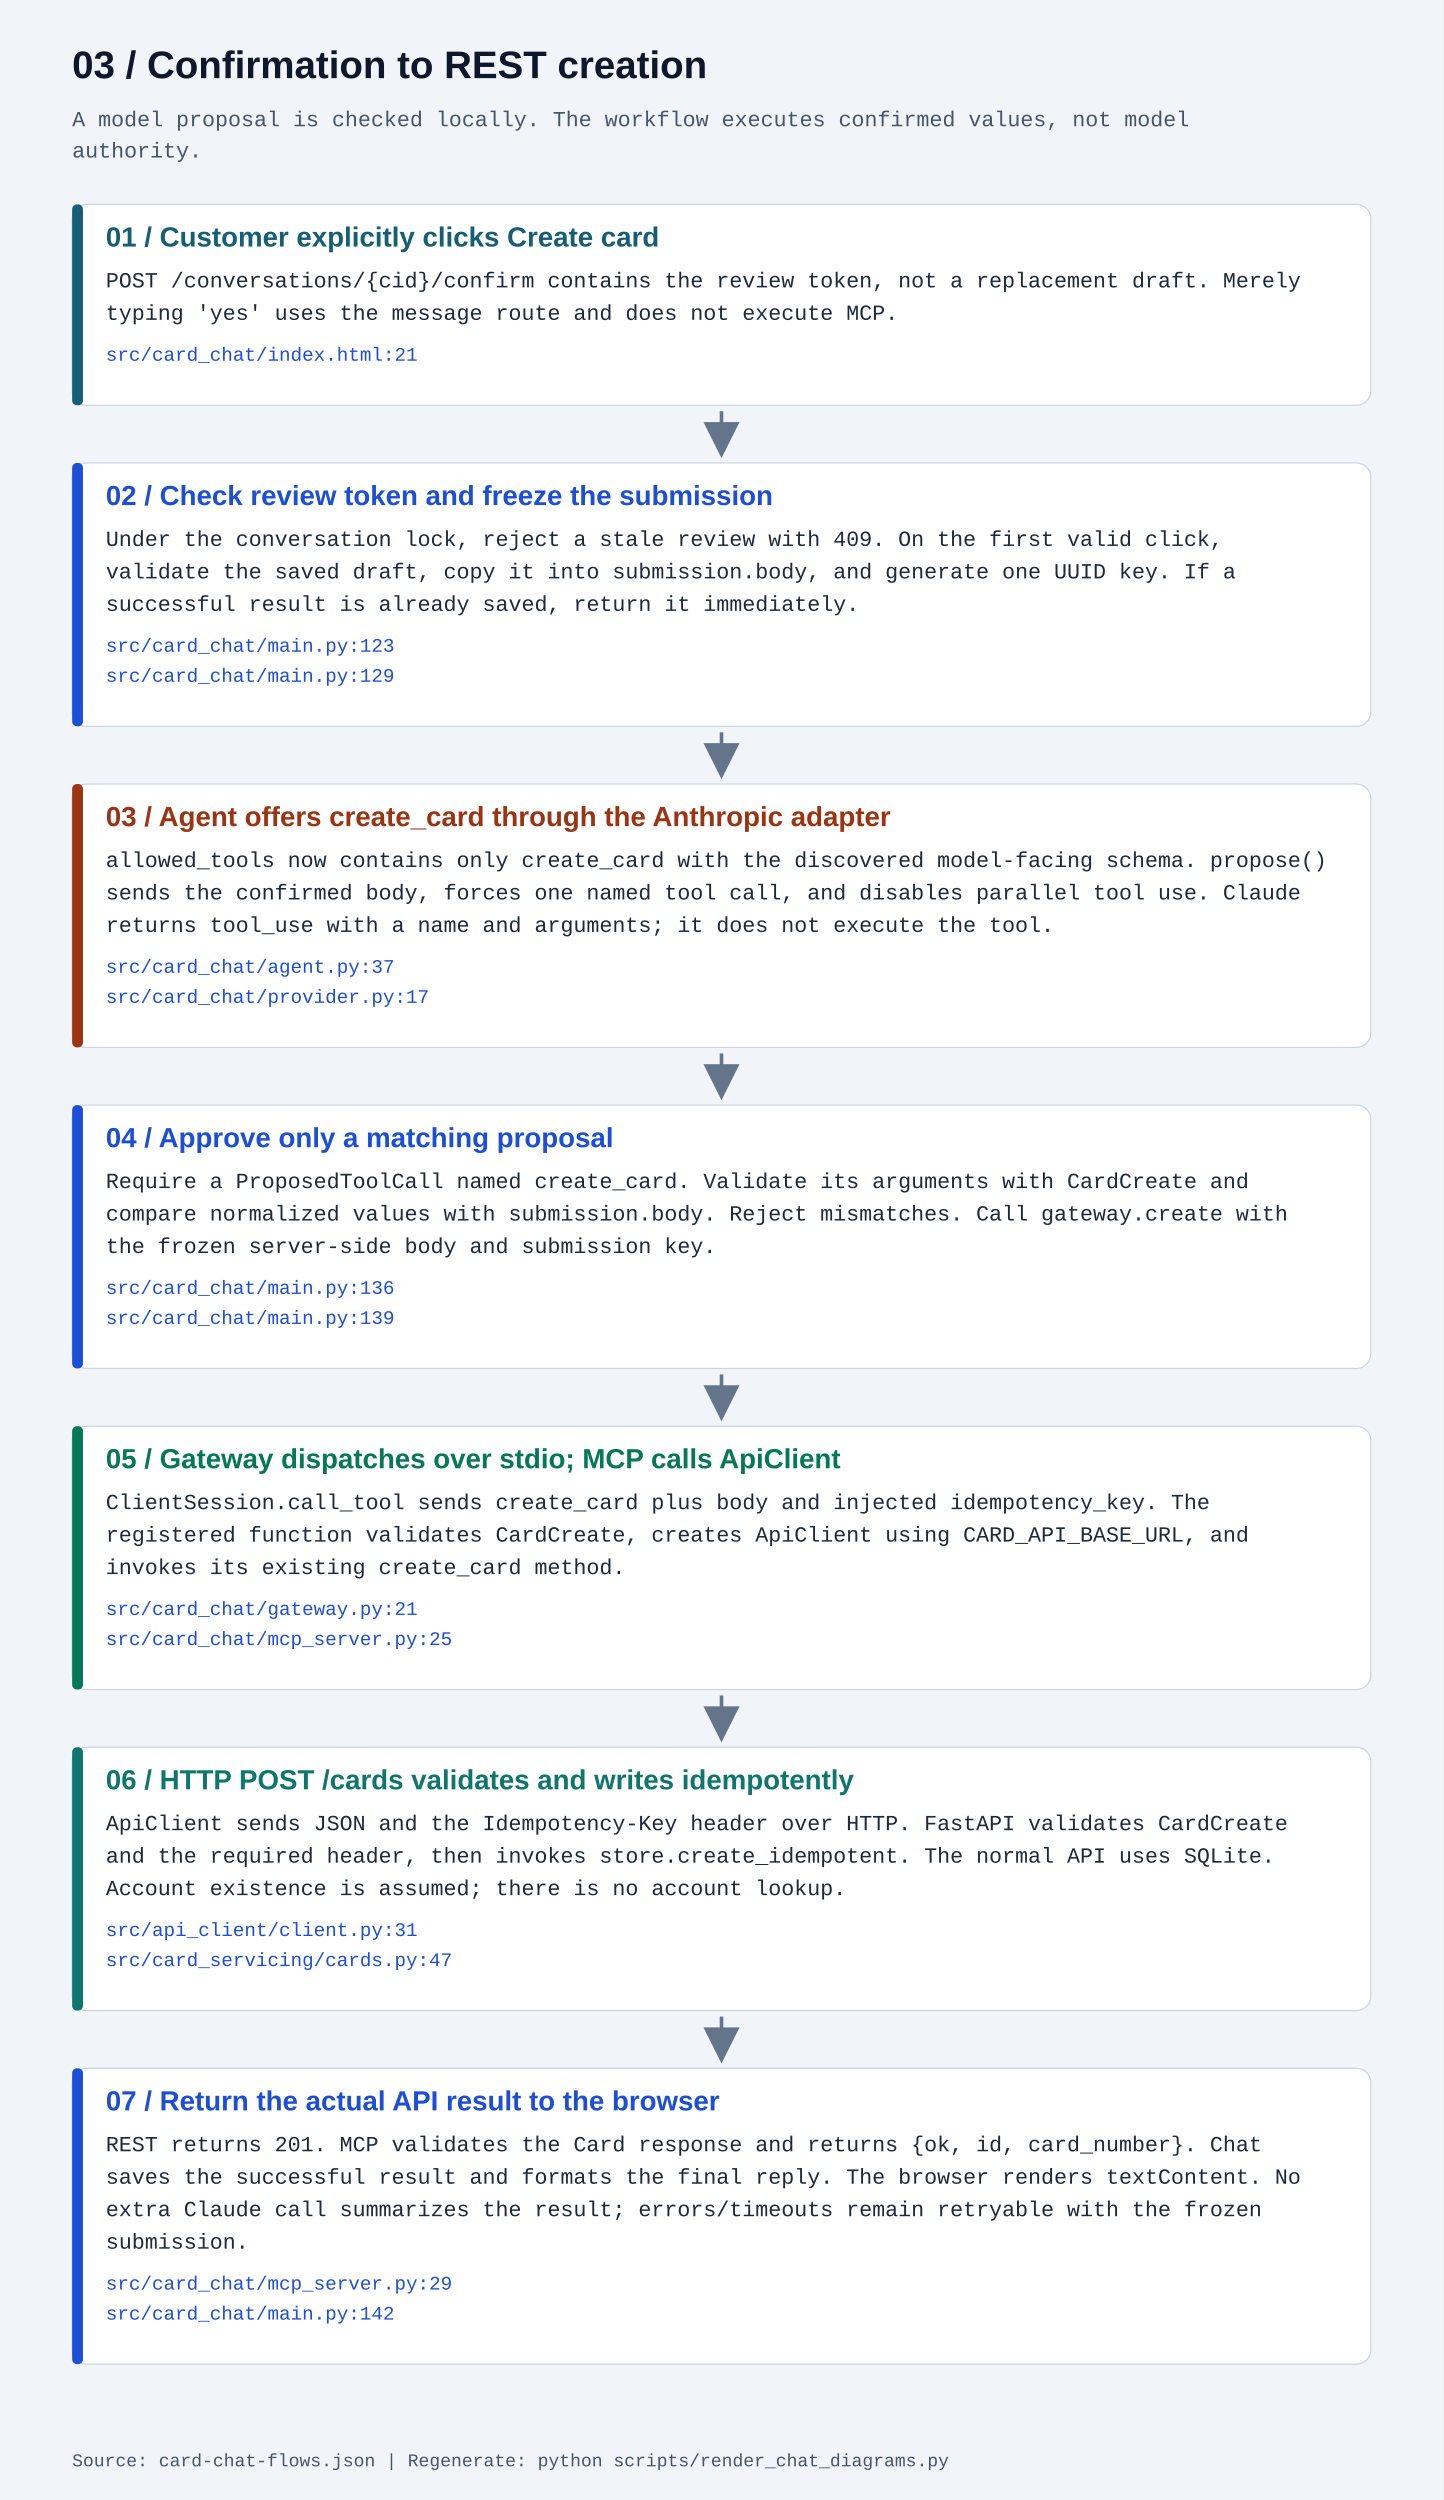
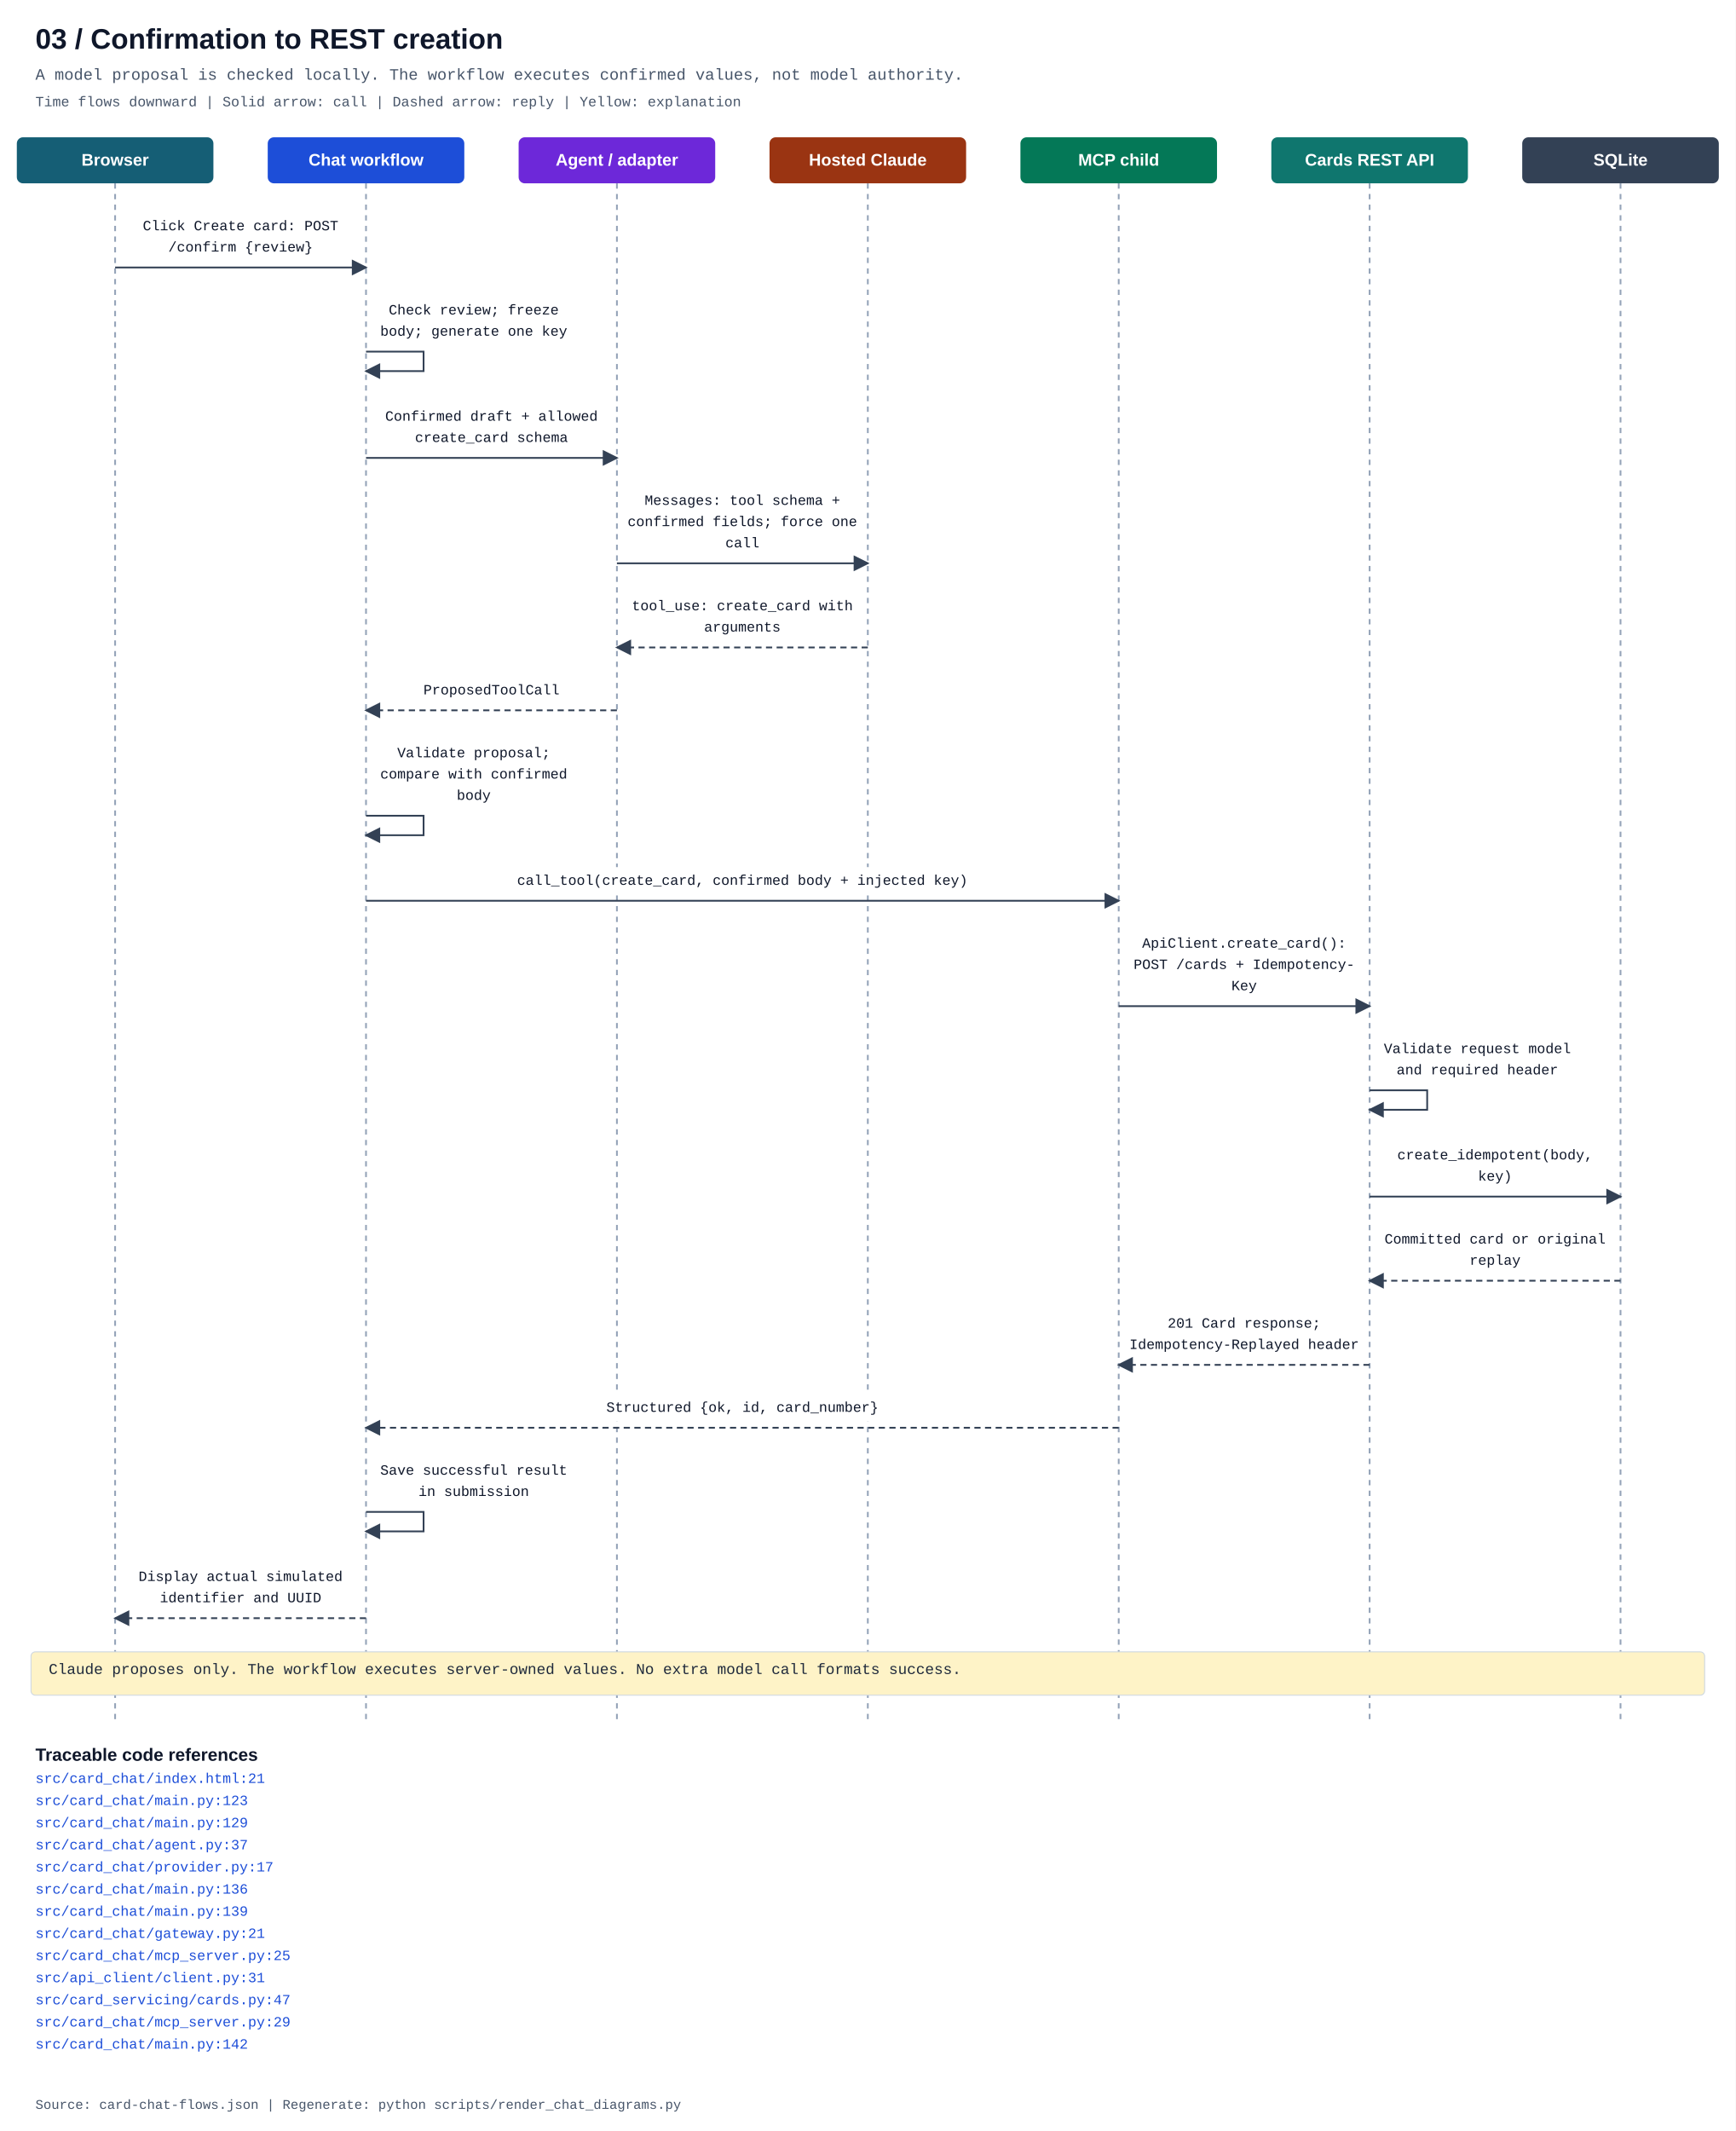
- <svg xmlns="http://www.w3.org/2000/svg" width="1200" height="2079" viewBox="0 0 1200 2079" role="img" aria-labelledby="title description">
+ <svg xmlns="http://www.w3.org/2000/svg" width="1960" height="2406" viewBox="0 0 1960 2406" role="img" aria-labelledby="title description">
  <defs>
-     <marker id="arrow" markerWidth="10" markerHeight="10" refX="8" refY="5" orient="auto">
-       <path d="M0 0 L10 5 L0 10" fill="#64748b" />
+     <marker id="arrow" markerWidth="9" markerHeight="9" refX="8" refY="4.5" orient="auto">
+       <path d="M0 0 L9 4.5 L0 9" fill="#334155" />
    </marker>
  </defs>
  <style>text{font-family:Consolas,"Liberation Mono",monospace}.heading{font-family:Arial,sans-serif;font-weight:700}</style>
-   <rect width="1200" height="2079" fill="#f1f5f9" />
-   <text x="60" y="65" class="heading" font-size="32" fill="#0f172a">03 / Confirmation to REST creation</text>
-   <text x="60" y="105" font-size="18" fill="#475569">A model proposal is checked locally. The workflow executes confirmed values, not model</text>
-   <text x="60" y="131" font-size="18" fill="#475569">authority.</text>
-   <rect x="60" y="170" width="1080" height="167" rx="12" fill="white" stroke="#cbd5e1" />
-   <rect x="60" y="170" width="9" height="167" rx="4" fill="#155e75" />
-   <text x="88" y="205" class="heading" font-size="23" fill="#155e75">01 / Customer explicitly clicks Create card</text>
-   <text x="88" y="239" font-size="18" fill="#1e293b">POST /conversations/{cid}/confirm contains the review token, not a replacement draft. Merely</text>
-   <text x="88" y="266" font-size="18" fill="#1e293b">typing 'yes' uses the message route and does not execute MCP.</text>
+   <rect width="1960" height="2406" fill="#fff" />
+   <text x="40" y="55" class="heading" font-size="32" fill="#0f172a">03 / Confirmation to REST creation</text>
+   <text x="40" y="90" font-size="18" fill="#475569">A model proposal is checked locally. The workflow executes confirmed values, not model authority.</text>
+   <text x="40" y="120" font-size="16" fill="#475569">Time flows downward | Solid arrow: call | Dashed arrow: reply | Yellow: explanation</text>
+   <path d="M130.0 207 V1946" stroke="#94a3b8" stroke-width="2" stroke-dasharray="6 6" />
+   <rect x="19.0" y="155" width="222" height="52" rx="7" fill="#155e75" />
+   <text x="130.0" y="187" text-anchor="middle" class="heading" font-size="19" fill="white">Browser</text>
+   <path d="M413.333 207 V1946" stroke="#94a3b8" stroke-width="2" stroke-dasharray="6 6" />
+   <rect x="302.333" y="155" width="222" height="52" rx="7" fill="#1d4ed8" />
+   <text x="413.333" y="187" text-anchor="middle" class="heading" font-size="19" fill="white">Chat workflow</text>
+   <path d="M696.667 207 V1946" stroke="#94a3b8" stroke-width="2" stroke-dasharray="6 6" />
+   <rect x="585.667" y="155" width="222" height="52" rx="7" fill="#6d28d9" />
+   <text x="696.667" y="187" text-anchor="middle" class="heading" font-size="19" fill="white">Agent / adapter</text>
+   <path d="M980.0 207 V1946" stroke="#94a3b8" stroke-width="2" stroke-dasharray="6 6" />
+   <rect x="869.0" y="155" width="222" height="52" rx="7" fill="#9a3412" />
+   <text x="980.0" y="187" text-anchor="middle" class="heading" font-size="19" fill="white">Hosted Claude</text>
+   <path d="M1263.333 207 V1946" stroke="#94a3b8" stroke-width="2" stroke-dasharray="6 6" />
+   <rect x="1152.333" y="155" width="222" height="52" rx="7" fill="#047857" />
+   <text x="1263.333" y="187" text-anchor="middle" class="heading" font-size="19" fill="white">MCP child</text>
+   <path d="M1546.667 207 V1946" stroke="#94a3b8" stroke-width="2" stroke-dasharray="6 6" />
+   <rect x="1435.667" y="155" width="222" height="52" rx="7" fill="#0f766e" />
+   <text x="1546.667" y="187" text-anchor="middle" class="heading" font-size="19" fill="white">Cards REST API</text>
+   <path d="M1830.0 207 V1946" stroke="#94a3b8" stroke-width="2" stroke-dasharray="6 6" />
+   <rect x="1719.0" y="155" width="222" height="52" rx="7" fill="#334155" />
+   <text x="1830.0" y="187" text-anchor="middle" class="heading" font-size="19" fill="white">SQLite</text>
+   <rect x="154.417" y="240" width="234.5" height="55" fill="white" />
+   <text x="271.667" y="260" text-anchor="middle" font-size="16" fill="#0f172a">Click Create card: POST</text>
+   <text x="271.667" y="284" text-anchor="middle" font-size="16" fill="#0f172a">/confirm {review}</text>
+   <path d="M130.0 302 H413.333" fill="none" stroke="#334155" stroke-width="2" marker-end="url(#arrow)" />
+   <rect x="422.5" y="335" width="225.0" height="55" fill="white" />
+   <text x="535.0" y="355" text-anchor="middle" font-size="16" fill="#0f172a">Check review; freeze</text>
+   <text x="535.0" y="379" text-anchor="middle" font-size="16" fill="#0f172a">body; generate one key</text>
+   <path d="M413.333 397 H478.333 V419 H413.333" fill="none" stroke="#334155" stroke-width="2" marker-end="url(#arrow)" />
+   <rect x="428.25" y="455" width="253.5" height="55" fill="white" />
+   <text x="555.0" y="475" text-anchor="middle" font-size="16" fill="#0f172a">Confirmed draft + allowed</text>
+   <text x="555.0" y="499" text-anchor="middle" font-size="16" fill="#0f172a">create_card schema</text>
+   <path d="M413.333 517 H696.667" fill="none" stroke="#334155" stroke-width="2" marker-end="url(#arrow)" />
+   <rect x="702.083" y="550" width="272.5" height="79" fill="white" />
+   <text x="838.333" y="570" text-anchor="middle" font-size="16" fill="#0f172a">Messages: tool schema +</text>
+   <text x="838.333" y="594" text-anchor="middle" font-size="16" fill="#0f172a">confirmed fields; force one</text>
+   <text x="838.333" y="618" text-anchor="middle" font-size="16" fill="#0f172a">call</text>
+   <path d="M696.667 636 H980.0" fill="none" stroke="#334155" stroke-width="2" marker-end="url(#arrow)" />
+   <rect x="706.833" y="669" width="263.0" height="55" fill="white" />
+   <text x="838.333" y="689" text-anchor="middle" font-size="16" fill="#0f172a">tool_use: create_card with</text>
+   <text x="838.333" y="713" text-anchor="middle" font-size="16" fill="#0f172a">arguments</text>
+   <path d="M980.0 731 H696.667" fill="none" stroke="#334155" stroke-width="2" stroke-dasharray="7 5" marker-end="url(#arrow)" />
+   <rect x="471.0" y="764" width="168.0" height="31" fill="white" />
+   <text x="555.0" y="784" text-anchor="middle" font-size="16" fill="#0f172a">ProposedToolCall</text>
+   <path d="M696.667 802 H413.333" fill="none" stroke="#334155" stroke-width="2" stroke-dasharray="7 5" marker-end="url(#arrow)" />
+   <rect x="422.5" y="835" width="225.0" height="79" fill="white" />
+   <text x="535.0" y="855" text-anchor="middle" font-size="16" fill="#0f172a">Validate proposal;</text>
+   <text x="535.0" y="879" text-anchor="middle" font-size="16" fill="#0f172a">compare with confirmed</text>
+   <text x="535.0" y="903" text-anchor="middle" font-size="16" fill="#0f172a">body</text>
+   <path d="M413.333 921 H478.333 V943 H413.333" fill="none" stroke="#334155" stroke-width="2" marker-end="url(#arrow)" />
+   <rect x="578.583" y="979" width="519.5" height="31" fill="white" />
+   <text x="838.333" y="999" text-anchor="middle" font-size="16" fill="#0f172a">call_tool(create_card, confirmed body + injected key)</text>
+   <path d="M413.333 1017 H1263.333" fill="none" stroke="#334155" stroke-width="2" marker-end="url(#arrow)" />
+   <rect x="1273.5" y="1050" width="263.0" height="79" fill="white" />
+   <text x="1405.0" y="1070" text-anchor="middle" font-size="16" fill="#0f172a">ApiClient.create_card():</text>
+   <text x="1405.0" y="1094" text-anchor="middle" font-size="16" fill="#0f172a">POST /cards + Idempotency-</text>
+   <text x="1405.0" y="1118" text-anchor="middle" font-size="16" fill="#0f172a">Key</text>
+   <path d="M1263.333 1136 H1546.667" fill="none" stroke="#334155" stroke-width="2" marker-end="url(#arrow)" />
+   <rect x="1555.833" y="1169" width="225.0" height="55" fill="white" />
+   <text x="1668.333" y="1189" text-anchor="middle" font-size="16" fill="#0f172a">Validate request model</text>
+   <text x="1668.333" y="1213" text-anchor="middle" font-size="16" fill="#0f172a">and required header</text>
+   <path d="M1546.667 1231 H1611.667 V1253 H1546.667" fill="none" stroke="#334155" stroke-width="2" marker-end="url(#arrow)" />
+   <rect x="1571.083" y="1289" width="234.5" height="55" fill="white" />
+   <text x="1688.333" y="1309" text-anchor="middle" font-size="16" fill="#0f172a">create_idempotent(body,</text>
+   <text x="1688.333" y="1333" text-anchor="middle" font-size="16" fill="#0f172a">key)</text>
+   <path d="M1546.667 1351 H1830.0" fill="none" stroke="#334155" stroke-width="2" marker-end="url(#arrow)" />
+   <rect x="1556.833" y="1384" width="263.0" height="55" fill="white" />
+   <text x="1688.333" y="1404" text-anchor="middle" font-size="16" fill="#0f172a">Committed card or original</text>
+   <text x="1688.333" y="1428" text-anchor="middle" font-size="16" fill="#0f172a">replay</text>
+   <path d="M1830.0 1446 H1546.667" fill="none" stroke="#334155" stroke-width="2" stroke-dasharray="7 5" marker-end="url(#arrow)" />
+   <rect x="1268.75" y="1479" width="272.5" height="55" fill="white" />
+   <text x="1405.0" y="1499" text-anchor="middle" font-size="16" fill="#0f172a">201 Card response;</text>
+   <text x="1405.0" y="1523" text-anchor="middle" font-size="16" fill="#0f172a">Idempotency-Replayed header</text>
+   <path d="M1546.667 1541 H1263.333" fill="none" stroke="#334155" stroke-width="2" stroke-dasharray="7 5" marker-end="url(#arrow)" />
+   <rect x="678.333" y="1574" width="320.0" height="31" fill="white" />
+   <text x="838.333" y="1594" text-anchor="middle" font-size="16" fill="#0f172a">Structured {ok, id, card_number}</text>
+   <path d="M1263.333 1612 H413.333" fill="none" stroke="#334155" stroke-width="2" stroke-dasharray="7 5" marker-end="url(#arrow)" />
+   <rect x="422.5" y="1645" width="225.0" height="55" fill="white" />
+   <text x="535.0" y="1665" text-anchor="middle" font-size="16" fill="#0f172a">Save successful result</text>
+   <text x="535.0" y="1689" text-anchor="middle" font-size="16" fill="#0f172a">in submission</text>
+   <path d="M413.333 1707 H478.333 V1729 H413.333" fill="none" stroke="#334155" stroke-width="2" marker-end="url(#arrow)" />
+   <rect x="149.667" y="1765" width="244.0" height="55" fill="white" />
+   <text x="271.667" y="1785" text-anchor="middle" font-size="16" fill="#0f172a">Display actual simulated</text>
+   <text x="271.667" y="1809" text-anchor="middle" font-size="16" fill="#0f172a">identifier and UUID</text>
+   <path d="M413.333 1827 H130.0" fill="none" stroke="#334155" stroke-width="2" stroke-dasharray="7 5" marker-end="url(#arrow)" />
+   <rect x="35" y="1865" width="1890" height="49" rx="5" fill="#fef3c7" stroke="#cbd5e1" />
+   <text x="55" y="1890" font-size="17" fill="#1e293b">Claude proposes only. The workflow executes server-owned values. No extra model call formats success.</text>
+   <text x="40" y="1988" class="heading" font-size="20" fill="#0f172a">Traceable code references</text>
  <a href="../../src/card_chat/index.html">
-     <text x="88" y="300" font-size="16" fill="#1d4ed8">src/card_chat/index.html:21</text>
-   </a>
-   <path d="M600 342 V375" stroke="#64748b" stroke-width="3" marker-end="url(#arrow)" />
-   <rect x="60" y="385" width="1080" height="219" rx="12" fill="white" stroke="#cbd5e1" />
-   <rect x="60" y="385" width="9" height="219" rx="4" fill="#1d4ed8" />
-   <text x="88" y="420" class="heading" font-size="23" fill="#1d4ed8">02 / Check review token and freeze the submission</text>
-   <text x="88" y="454" font-size="18" fill="#1e293b">Under the conversation lock, reject a stale review with 409. On the first valid click,</text>
-   <text x="88" y="481" font-size="18" fill="#1e293b">validate the saved draft, copy it into submission.body, and generate one UUID key. If a</text>
-   <text x="88" y="508" font-size="18" fill="#1e293b">successful result is already saved, return it immediately.</text>
-   <a href="../../src/card_chat/main.py">
-     <text x="88" y="542" font-size="16" fill="#1d4ed8">src/card_chat/main.py:123</text>
+     <text x="40" y="2013" font-size="16" fill="#1d4ed8">src/card_chat/index.html:21</text>
  </a>
  <a href="../../src/card_chat/main.py">
-     <text x="88" y="567" font-size="16" fill="#1d4ed8">src/card_chat/main.py:129</text>
+     <text x="40" y="2038" font-size="16" fill="#1d4ed8">src/card_chat/main.py:123</text>
  </a>
-   <path d="M600 609 V642" stroke="#64748b" stroke-width="3" marker-end="url(#arrow)" />
-   <rect x="60" y="652" width="1080" height="219" rx="12" fill="white" stroke="#cbd5e1" />
-   <rect x="60" y="652" width="9" height="219" rx="4" fill="#9a3412" />
-   <text x="88" y="687" class="heading" font-size="23" fill="#9a3412">03 / Agent offers create_card through the Anthropic adapter</text>
-   <text x="88" y="721" font-size="18" fill="#1e293b">allowed_tools now contains only create_card with the discovered model-facing schema. propose()</text>
-   <text x="88" y="748" font-size="18" fill="#1e293b">sends the confirmed body, forces one named tool call, and disables parallel tool use. Claude</text>
-   <text x="88" y="775" font-size="18" fill="#1e293b">returns tool_use with a name and arguments; it does not execute the tool.</text>
+   <a href="../../src/card_chat/main.py">
+     <text x="40" y="2063" font-size="16" fill="#1d4ed8">src/card_chat/main.py:129</text>
+   </a>
  <a href="../../src/card_chat/agent.py">
-     <text x="88" y="809" font-size="16" fill="#1d4ed8">src/card_chat/agent.py:37</text>
+     <text x="40" y="2088" font-size="16" fill="#1d4ed8">src/card_chat/agent.py:37</text>
  </a>
  <a href="../../src/card_chat/provider.py">
-     <text x="88" y="834" font-size="16" fill="#1d4ed8">src/card_chat/provider.py:17</text>
-   </a>
-   <path d="M600 876 V909" stroke="#64748b" stroke-width="3" marker-end="url(#arrow)" />
-   <rect x="60" y="919" width="1080" height="219" rx="12" fill="white" stroke="#cbd5e1" />
-   <rect x="60" y="919" width="9" height="219" rx="4" fill="#1d4ed8" />
-   <text x="88" y="954" class="heading" font-size="23" fill="#1d4ed8">04 / Approve only a matching proposal</text>
-   <text x="88" y="988" font-size="18" fill="#1e293b">Require a ProposedToolCall named create_card. Validate its arguments with CardCreate and</text>
-   <text x="88" y="1015" font-size="18" fill="#1e293b">compare normalized values with submission.body. Reject mismatches. Call gateway.create with</text>
-   <text x="88" y="1042" font-size="18" fill="#1e293b">the frozen server-side body and submission key.</text>
-   <a href="../../src/card_chat/main.py">
-     <text x="88" y="1076" font-size="16" fill="#1d4ed8">src/card_chat/main.py:136</text>
+     <text x="40" y="2113" font-size="16" fill="#1d4ed8">src/card_chat/provider.py:17</text>
  </a>
  <a href="../../src/card_chat/main.py">
-     <text x="88" y="1101" font-size="16" fill="#1d4ed8">src/card_chat/main.py:139</text>
+     <text x="40" y="2138" font-size="16" fill="#1d4ed8">src/card_chat/main.py:136</text>
  </a>
-   <path d="M600 1143 V1176" stroke="#64748b" stroke-width="3" marker-end="url(#arrow)" />
-   <rect x="60" y="1186" width="1080" height="219" rx="12" fill="white" stroke="#cbd5e1" />
-   <rect x="60" y="1186" width="9" height="219" rx="4" fill="#047857" />
-   <text x="88" y="1221" class="heading" font-size="23" fill="#047857">05 / Gateway dispatches over stdio; MCP calls ApiClient</text>
-   <text x="88" y="1255" font-size="18" fill="#1e293b">ClientSession.call_tool sends create_card plus body and injected idempotency_key. The</text>
-   <text x="88" y="1282" font-size="18" fill="#1e293b">registered function validates CardCreate, creates ApiClient using CARD_API_BASE_URL, and</text>
-   <text x="88" y="1309" font-size="18" fill="#1e293b">invokes its existing create_card method.</text>
+   <a href="../../src/card_chat/main.py">
+     <text x="40" y="2163" font-size="16" fill="#1d4ed8">src/card_chat/main.py:139</text>
+   </a>
  <a href="../../src/card_chat/gateway.py">
-     <text x="88" y="1343" font-size="16" fill="#1d4ed8">src/card_chat/gateway.py:21</text>
+     <text x="40" y="2188" font-size="16" fill="#1d4ed8">src/card_chat/gateway.py:21</text>
  </a>
  <a href="../../src/card_chat/mcp_server.py">
-     <text x="88" y="1368" font-size="16" fill="#1d4ed8">src/card_chat/mcp_server.py:25</text>
+     <text x="40" y="2213" font-size="16" fill="#1d4ed8">src/card_chat/mcp_server.py:25</text>
  </a>
-   <path d="M600 1410 V1443" stroke="#64748b" stroke-width="3" marker-end="url(#arrow)" />
-   <rect x="60" y="1453" width="1080" height="219" rx="12" fill="white" stroke="#cbd5e1" />
-   <rect x="60" y="1453" width="9" height="219" rx="4" fill="#0f766e" />
-   <text x="88" y="1488" class="heading" font-size="23" fill="#0f766e">06 / HTTP POST /cards validates and writes idempotently</text>
-   <text x="88" y="1522" font-size="18" fill="#1e293b">ApiClient sends JSON and the Idempotency-Key header over HTTP. FastAPI validates CardCreate</text>
-   <text x="88" y="1549" font-size="18" fill="#1e293b">and the required header, then invokes store.create_idempotent. The normal API uses SQLite.</text>
-   <text x="88" y="1576" font-size="18" fill="#1e293b">Account existence is assumed; there is no account lookup.</text>
  <a href="../../src/api_client/client.py">
-     <text x="88" y="1610" font-size="16" fill="#1d4ed8">src/api_client/client.py:31</text>
+     <text x="40" y="2238" font-size="16" fill="#1d4ed8">src/api_client/client.py:31</text>
  </a>
  <a href="../../src/card_servicing/cards.py">
-     <text x="88" y="1635" font-size="16" fill="#1d4ed8">src/card_servicing/cards.py:47</text>
+     <text x="40" y="2263" font-size="16" fill="#1d4ed8">src/card_servicing/cards.py:47</text>
  </a>
-   <path d="M600 1677 V1710" stroke="#64748b" stroke-width="3" marker-end="url(#arrow)" />
-   <rect x="60" y="1720" width="1080" height="246" rx="12" fill="white" stroke="#cbd5e1" />
-   <rect x="60" y="1720" width="9" height="246" rx="4" fill="#1d4ed8" />
-   <text x="88" y="1755" class="heading" font-size="23" fill="#1d4ed8">07 / Return the actual API result to the browser</text>
-   <text x="88" y="1789" font-size="18" fill="#1e293b">REST returns 201. MCP validates the Card response and returns {ok, id, card_number}. Chat</text>
-   <text x="88" y="1816" font-size="18" fill="#1e293b">saves the successful result and formats the final reply. The browser renders textContent. No</text>
-   <text x="88" y="1843" font-size="18" fill="#1e293b">extra Claude call summarizes the result; errors/timeouts remain retryable with the frozen</text>
-   <text x="88" y="1870" font-size="18" fill="#1e293b">submission.</text>
  <a href="../../src/card_chat/mcp_server.py">
-     <text x="88" y="1904" font-size="16" fill="#1d4ed8">src/card_chat/mcp_server.py:29</text>
+     <text x="40" y="2288" font-size="16" fill="#1d4ed8">src/card_chat/mcp_server.py:29</text>
  </a>
  <a href="../../src/card_chat/main.py">
-     <text x="88" y="1929" font-size="16" fill="#1d4ed8">src/card_chat/main.py:142</text>
+     <text x="40" y="2313" font-size="16" fill="#1d4ed8">src/card_chat/main.py:142</text>
  </a>
-   <text x="60" y="2051" font-size="15" fill="#475569">Source: card-chat-flows.json | Regenerate: python scripts/render_chat_diagrams.py</text>
+   <text x="40" y="2381" font-size="15" fill="#475569">Source: card-chat-flows.json | Regenerate: python scripts/render_chat_diagrams.py</text>
</svg>
